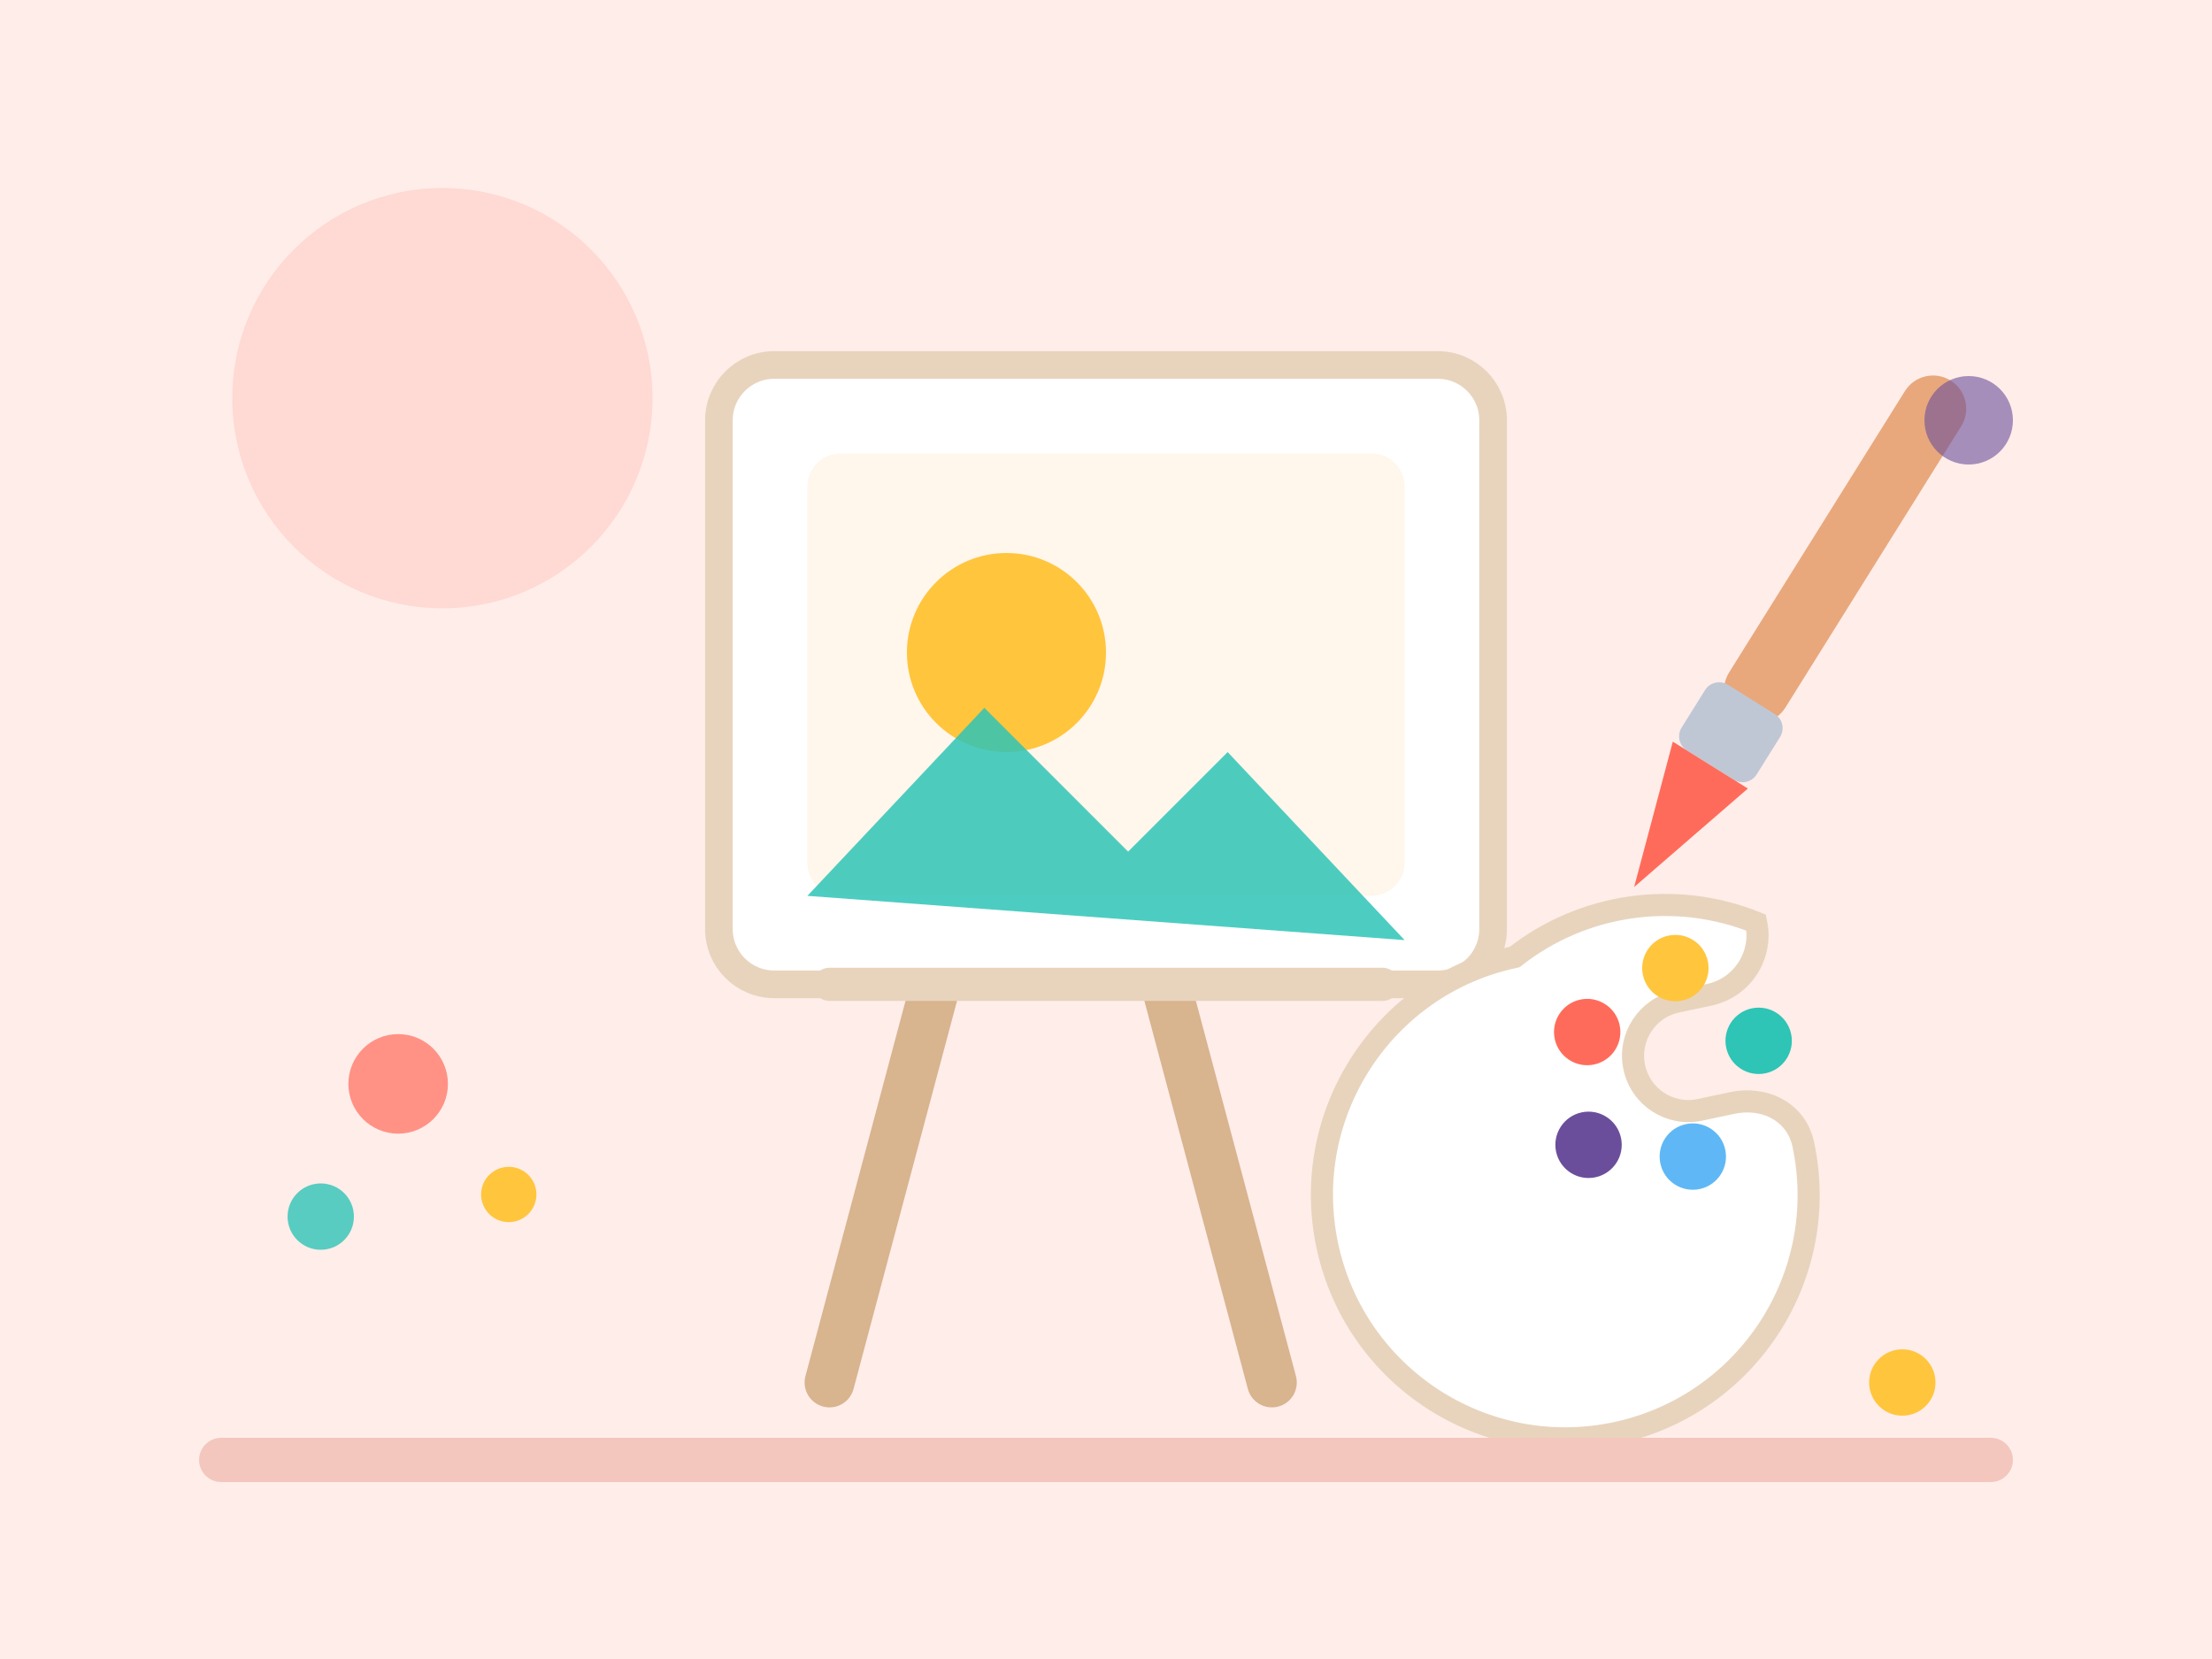
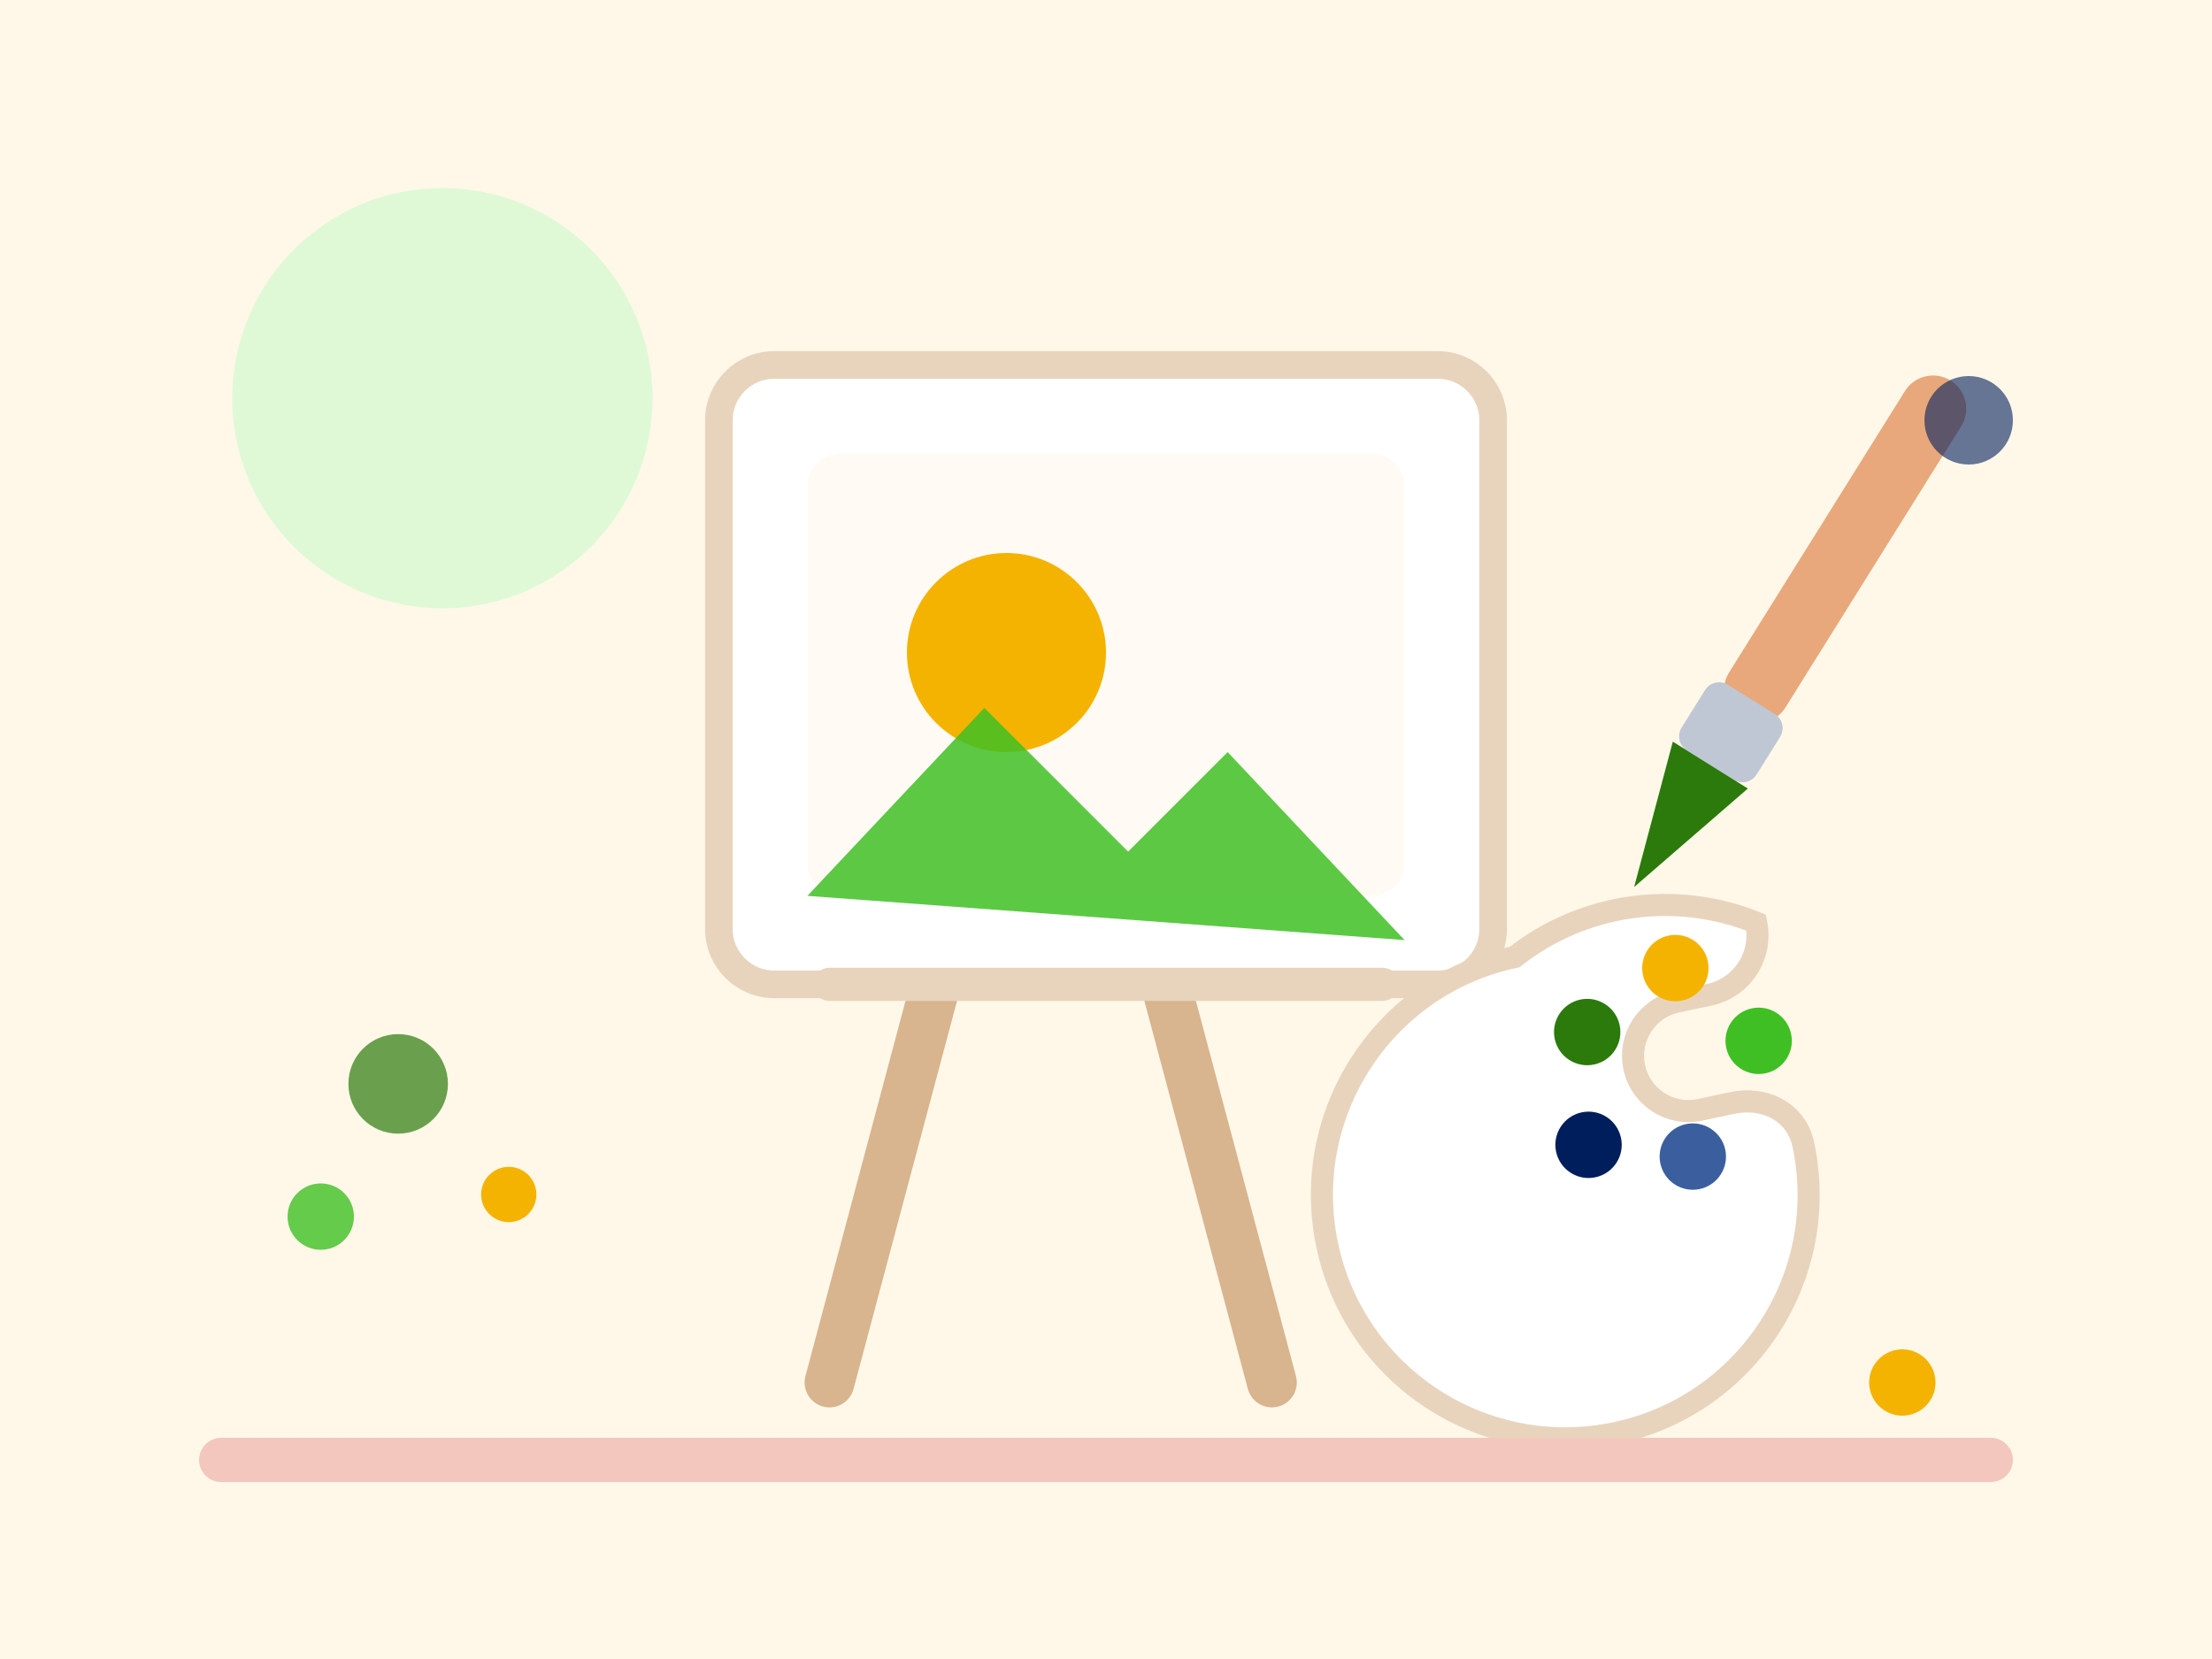
<svg xmlns="http://www.w3.org/2000/svg" viewBox="0 0 400 300" width="400" height="300" role="img">
-   <rect width="400" height="300" fill="#FFEDE9" />
-   <circle cx="80" cy="72" r="38" fill="#FFD9D3" />
+   <rect width="400" height="300" fill="#FFF8E8" />
+   <circle cx="80" cy="72" r="38" fill="#DFF9D6" />
  <g>
    <path d="M150 250l40-150 40 150" fill="none" stroke="#D8B48F" stroke-width="9" stroke-linecap="round" />
    <rect x="130" y="66" width="140" height="112" rx="10" fill="#FFFFFF" stroke="#E8D4BD" stroke-width="5" />
-     <rect x="146" y="82" width="108" height="80" rx="6" fill="#FFF6EC" />
-     <circle cx="182" cy="118" r="18" fill="#FFC53D" />
-     <path d="M146 162l32-34 26 26 18-18 32 34z" fill="#2EC4B6" opacity=".85" />
+     <rect x="146" y="82" width="108" height="80" rx="6" fill="#FFFBF4" />
+     <circle cx="182" cy="118" r="18" fill="#F5B301" />
+     <path d="M146 162l32-34 26 26 18-18 32 34z" fill="#3FBF24" opacity=".85" />
    <path d="M150 178h100" stroke="#E8D4BD" stroke-width="6" stroke-linecap="round" />
  </g>
  <g transform="translate(300 190) rotate(-12)">
    <path d="M0 0a44 44 0 1 0 44 44c0-6-5-10-11-10h-6a10 10 0 0 1 0-20h6A11 11 0 0 0 44 3 44 44 0 0 0 0 0z" fill="#FFFFFF" stroke="#E8D4BD" stroke-width="4" transform="translate(-22 -22)" />
-     <circle cx="-12" cy="-6" r="6" fill="#FF6B5B" />
-     <circle cx="6" cy="-14" r="6" fill="#FFC53D" />
-     <circle cx="18" cy="2" r="6" fill="#2EC4B6" />
-     <circle cx="-16" cy="14" r="6" fill="#6B4E9B" />
-     <circle cx="2" cy="20" r="6" fill="#5FB8F5" />
+     <circle cx="-12" cy="-6" r="6" fill="#2B7A0B" />
+     <circle cx="6" cy="-14" r="6" fill="#F5B301" />
+     <circle cx="18" cy="2" r="6" fill="#3FBF24" />
+     <circle cx="-16" cy="14" r="6" fill="#001E5C" />
+     <circle cx="2" cy="20" r="6" fill="#3B5F9E" />
  </g>
  <g transform="rotate(32 322 118)">
    <rect x="316" y="60" width="12" height="72" rx="6" fill="#E8A87C" />
    <rect x="314" y="128" width="16" height="14" rx="3" fill="#BFC7D5" />
-     <path d="M314 142h16l-8 26z" fill="#FF6B5B" />
+     <path d="M314 142h16l-8 26z" fill="#2B7A0B" />
  </g>
  <g>
-     <circle cx="72" cy="196" r="9" fill="#FF6B5B" opacity=".7" />
-     <circle cx="92" cy="216" r="5" fill="#FFC53D" />
-     <circle cx="58" cy="220" r="6" fill="#2EC4B6" opacity=".8" />
-     <circle cx="356" cy="76" r="8" fill="#6B4E9B" opacity=".6" />
-     <circle cx="344" cy="250" r="6" fill="#FFC53D" />
+     <circle cx="72" cy="196" r="9" fill="#2B7A0B" opacity=".7" />
+     <circle cx="92" cy="216" r="5" fill="#F5B301" />
+     <circle cx="58" cy="220" r="6" fill="#3FBF24" opacity=".8" />
+     <circle cx="356" cy="76" r="8" fill="#001E5C" opacity=".6" />
+     <circle cx="344" cy="250" r="6" fill="#F5B301" />
  </g>
  <path d="M40 264h320" stroke="#F3C7BE" stroke-width="8" stroke-linecap="round" />
</svg>
